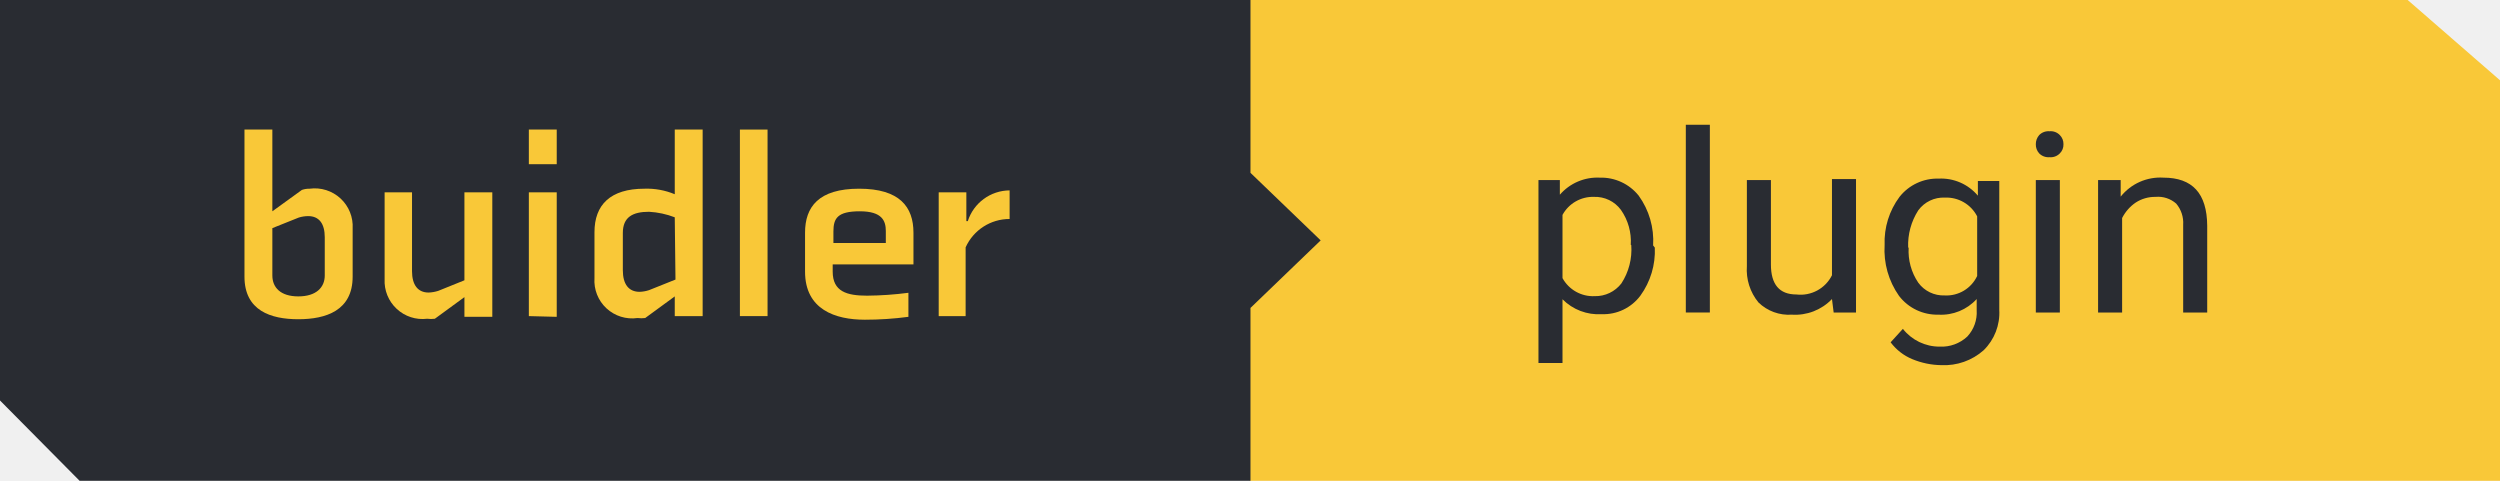
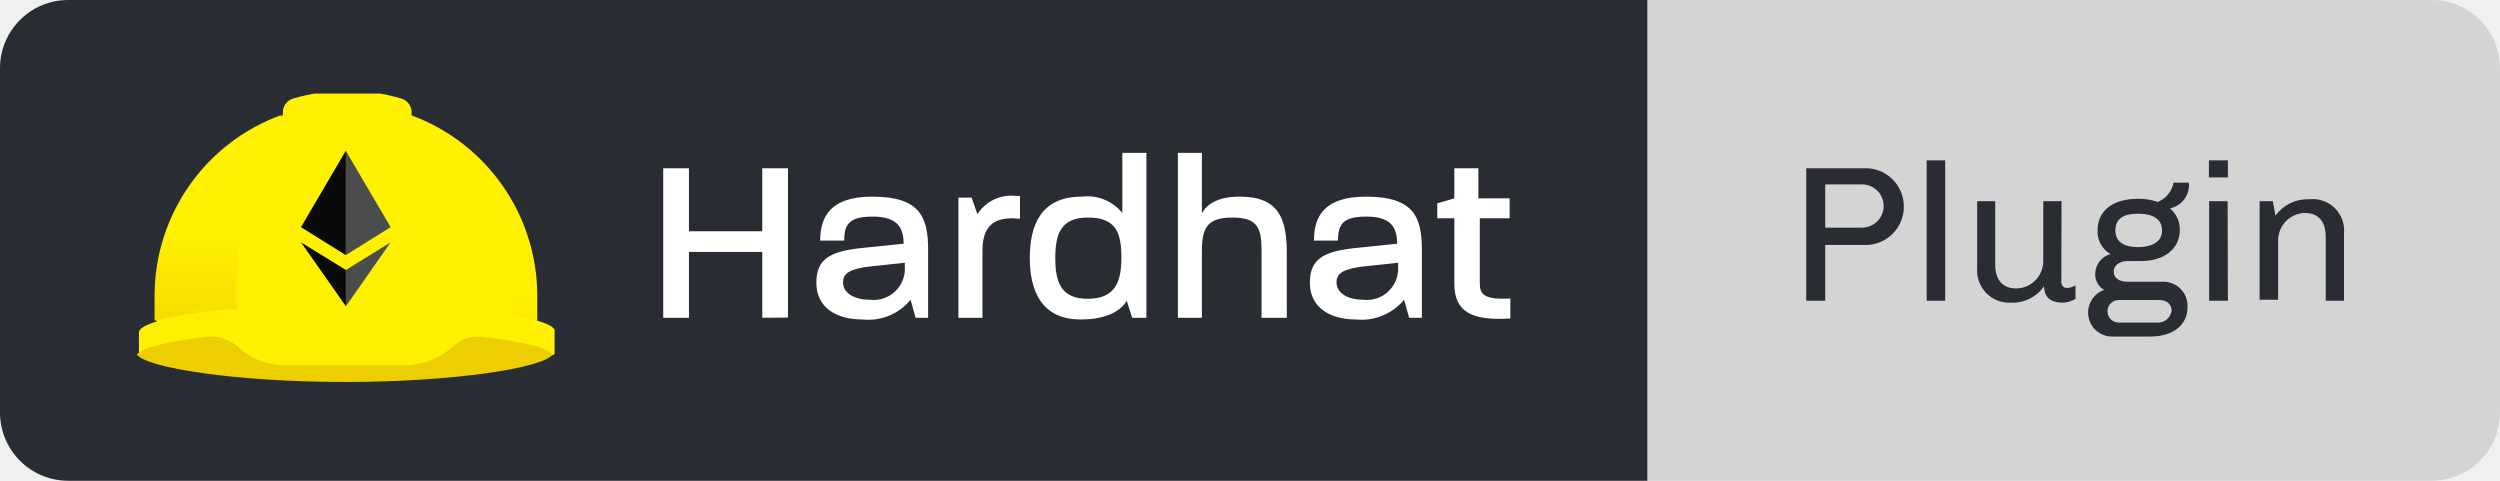
- <svg xmlns="http://www.w3.org/2000/svg" width="104px" height="20px" viewBox="0 0 104 20" version="1.1">
-   <defs />
-   <g id="Page-1" stroke="none" stroke-width="1" fill="none" fill-rule="evenodd">
-     <g id="Buidler_plugin-badge" fill-rule="nonzero">
-       <polygon id="Shape" fill="#F9C838" points="100.16 0 51.98 0 51.98 7.66 52.04 10 51.98 12.34 51.98 20 104 20 104 3.34" />
-       <polygon id="Shape" fill="#292C32" points="52.02 7.19 52.02 0 0 0 0 16.66 3.31 20 52.02 20 52.02 12.81 54.94 10" />
-       <path d="M68.84,10.3 C68.872,11.015 68.66,11.72 68.24,12.3 C67.862,12.806 67.261,13.094 66.63,13.07 C66.023,13.108 65.429,12.882 65,12.45 L65,15.1 L64,15.1 L64,7.49 L64.89,7.49 L64.89,8.1 C65.305,7.621 65.917,7.359 66.55,7.39 C67.178,7.372 67.778,7.649 68.17,8.14 C68.603,8.74 68.815,9.471 68.77,10.21 L68.84,10.3 Z M67.84,10.19 C67.874,9.671 67.729,9.156 67.43,8.73 C67.169,8.376 66.75,8.174 66.31,8.19 C65.767,8.173 65.26,8.463 65,8.94 L65,11.57 C65.267,12.055 65.787,12.346 66.34,12.32 C66.773,12.33 67.186,12.133 67.45,11.79 C67.759,11.316 67.903,10.754 67.86,10.19 L67.84,10.19 Z" id="Shape" fill="#292C32" />
-       <polygon id="Shape" fill="#292C32" points="71.13 13 70.13 13 70.13 5.19 71.13 5.19" />
-       <path d="M76.21,12.44 C75.777,12.893 75.165,13.131 74.54,13.09 C74.025,13.126 73.519,12.94 73.15,12.58 C72.803,12.157 72.631,11.616 72.67,11.07 L72.67,7.49 L73.67,7.49 L73.67,11 C73.67,11.83 74.02,12.25 74.73,12.25 C75.343,12.323 75.935,12.003 76.21,11.45 L76.21,7.45 L77.21,7.45 L77.21,13 L76.28,13 L76.21,12.44 Z" id="Shape" fill="#292C32" />
-       <path d="M78.4,10.19 C78.372,9.472 78.591,8.766 79.02,8.19 C79.412,7.693 80.017,7.411 80.65,7.43 C81.274,7.399 81.878,7.662 82.28,8.14 L82.28,7.53 L83.17,7.53 L83.17,12.89 C83.206,13.518 82.969,14.13 82.52,14.57 C82.037,14.999 81.405,15.221 80.76,15.19 C80.344,15.185 79.934,15.1 79.55,14.94 C79.192,14.792 78.882,14.55 78.65,14.24 L79.16,13.68 C79.529,14.149 80.093,14.422 80.69,14.42 C81.114,14.441 81.529,14.29 81.84,14 C82.114,13.705 82.255,13.311 82.23,12.91 L82.23,12.44 C81.825,12.885 81.241,13.124 80.64,13.09 C80,13.107 79.39,12.818 79,12.31 C78.565,11.692 78.353,10.944 78.4,10.19 Z M79.4,10.3 C79.369,10.817 79.509,11.331 79.8,11.76 C80.056,12.109 80.468,12.307 80.9,12.29 C81.473,12.32 82.007,11.999 82.25,11.48 L82.25,9 C81.993,8.501 81.47,8.197 80.91,8.22 C80.475,8.199 80.058,8.398 79.8,8.75 C79.504,9.211 79.357,9.752 79.38,10.3 L79.4,10.3 Z" id="Shape" fill="#292C32" />
-       <path d="M84.69,6 C84.688,5.86 84.738,5.725 84.83,5.62 C84.942,5.505 85.1,5.447 85.26,5.46 C85.42,5.445 85.578,5.504 85.69,5.62 C85.79,5.721 85.844,5.858 85.84,6 C85.846,6.142 85.792,6.28 85.69,6.38 C85.578,6.496 85.42,6.555 85.26,6.54 C85.1,6.553 84.942,6.495 84.83,6.38 C84.736,6.276 84.686,6.14 84.69,6 Z M85.69,13 L84.69,13 L84.69,7.49 L85.69,7.49 L85.69,13 Z" id="Shape" fill="#292C32" />
-       <path d="M88.22,7.49 L88.22,8.18 C88.649,7.642 89.313,7.347 90,7.39 C91.2,7.39 91.81,8.04 91.82,9.39 L91.82,13 L90.82,13 L90.82,9.35 C90.841,9.03 90.737,8.715 90.53,8.47 C90.294,8.262 89.983,8.161 89.67,8.19 C89.376,8.185 89.086,8.269 88.84,8.43 C88.603,8.593 88.411,8.813 88.28,9.07 L88.28,13 L87.28,13 L87.28,7.49 L88.22,7.49 Z" id="Shape" fill="#292C32" />
-       <path d="M10.17,5.39 L11.33,5.39 L11.33,8.79 L12.56,7.9 C12.663,7.865 12.771,7.848 12.88,7.85 C13.348,7.786 13.821,7.936 14.167,8.257 C14.514,8.578 14.698,9.038 14.67,9.51 L14.67,11.51 C14.67,12.92 13.56,13.28 12.41,13.28 C11.26,13.28 10.17,12.92 10.17,11.51 L10.17,5.39 Z M11.33,11.46 C11.33,11.96 11.67,12.33 12.41,12.33 C13.15,12.33 13.51,11.96 13.51,11.46 L13.51,9.87 C13.51,9.31 13.28,8.99 12.82,8.99 C12.688,8.991 12.556,9.011 12.43,9.05 L11.33,9.49 L11.33,11.46 Z" id="Shape" fill="#F9C838" />
-       <path d="M17.14,8 L17.14,11.28 C17.14,11.85 17.38,12.17 17.83,12.17 C17.966,12.165 18.1,12.141 18.23,12.1 L19.32,11.66 L19.32,8 L20.48,8 L20.48,13.18 L19.32,13.18 L19.32,12.36 L18.09,13.26 C17.984,13.274 17.876,13.274 17.77,13.26 C17.307,13.317 16.842,13.166 16.501,12.847 C16.159,12.529 15.976,12.076 16,11.61 L16,8 L17.14,8 Z" id="Shape" fill="#F9C838" />
-       <path d="M22,6.83 L22,5.39 L23.16,5.39 L23.16,6.83 L22,6.83 Z M22,13.15 L22,8 L23.16,8 L23.16,13.18 L22,13.15 Z" id="Shape" fill="#F9C838" />
-       <path d="M28.07,13.15 L28.07,12.33 L26.84,13.23 C26.734,13.243 26.626,13.243 26.52,13.23 C26.051,13.297 25.576,13.149 25.229,12.827 C24.881,12.505 24.698,12.043 24.73,11.57 L24.73,9.66 C24.73,8.52 25.39,7.85 26.81,7.85 C27.242,7.835 27.671,7.914 28.07,8.08 L28.07,5.39 L29.23,5.39 L29.23,13.15 L28.07,13.15 Z M28.07,9.04 C27.728,8.908 27.366,8.83 27,8.81 C26.32,8.81 25.91,9.03 25.91,9.69 L25.91,11.24 C25.91,11.82 26.15,12.14 26.61,12.14 C26.743,12.135 26.874,12.112 27,12.07 L28.1,11.63 L28.07,9.04 Z" id="Shape" fill="#F9C838" />
-       <polygon id="Shape" fill="#F9C838" points="30.78 13.15 30.78 5.39 31.93 5.39 31.93 13.15" />
-       <path d="M38,9.68 L38,11 L34.64,11 L34.64,11.3 C34.64,12.13 35.23,12.3 36.07,12.3 C36.645,12.295 37.22,12.255 37.79,12.18 L37.79,13.18 C37.19,13.26 36.585,13.3 35.98,13.3 C34.75,13.3 33.49,12.88 33.49,11.3 L33.49,9.68 C33.49,8.61 34.05,7.85 35.74,7.85 C37.43,7.85 38,8.61 38,9.68 Z M36.85,10.11 L36.85,9.61 C36.85,9.19 36.7,8.79 35.77,8.79 C34.84,8.79 34.67,9.08 34.67,9.63 L34.67,10.11 L36.85,10.11 Z" id="Shape" fill="#F9C838" />
-       <path d="M39.05,13.15 L39.05,8 L40.2,8 L40.2,9.2 L40.26,9.2 C40.502,8.442 41.204,7.926 42,7.92 L42,9.11 C41.211,9.108 40.494,9.57 40.17,10.29 L40.17,13.15 L39.05,13.15 Z" id="Shape" fill="#F9C838" />
+ <svg xmlns="http://www.w3.org/2000/svg" viewBox="0 0 104 20">
+   <defs>
+     <linearGradient id="Degradado_sin_nombre_4" x1="-7588.12" y1="-9835.03" x2="-7588.12" y2="-9691.25" gradientTransform="matrix(.06 0 0 -.06 460.51 -571.78)" gradientUnits="userSpaceOnUse">
+       <stop offset="0" stop-color="#edcf00" />
+       <stop offset=".33" stop-color="#f0d500" />
+       <stop offset=".77" stop-color="#f9e500" />
+       <stop offset="1" stop-color="#fff100" />
+     </linearGradient>
+     <linearGradient id="Degradado_sin_nombre_2" x1="-7380.1" y1="-9836.08" x2="-7380.1" y2="-9732.09" gradientTransform="matrix(.06 0 0 -.06 460.51 -571.78)" gradientUnits="userSpaceOnUse">
+       <stop offset="0" stop-color="#edcf00" />
+       <stop offset=".59" stop-color="#f7e100" />
+       <stop offset="1" stop-color="#fff100" />
+     </linearGradient>
+     <radialGradient id="Degradado_sin_nombre_3" cx="-7497.95" cy="-9933.32" r="108.86" gradientTransform="matrix(.06 0 0 -.06 460.51 -571.78)" gradientUnits="userSpaceOnUse">
+       <stop offset="0" stop-color="#fff100" />
+       <stop offset=".23" stop-color="#f9e500" />
+       <stop offset=".67" stop-color="#f0d500" />
+       <stop offset="1" stop-color="#edcf00" />
+     </radialGradient>
+     <clipPath id="clip-path">
+       <path style="fill:none" d="M5.7 3.89h17.37v12.16H5.7z" />
+     </clipPath>
+     <style>.cls-2{fill:#292c32}.cls-4{fill:#fff}.cls-10{fill:#0a0a0a}.cls-11{fill:#4b4d4d}</style>
+   </defs>
+   <g id="fondo">
+     <path class="cls-2" d="M2.84 0h65.7v20H2.84A2.84 2.84 0 0 1 0 17.13V2.81A2.84 2.84 0 0 1 2.84 0Z" />
+     <path d="M68.54 20h32.62a2.84 2.84 0 0 0 2.84-2.87V2.81A2.84 2.84 0 0 0 101.16 0H68.54Z" style="fill:#d4d4d4" />
+   </g>
+   <g id="txt">
+     <path class="cls-4" d="M31.71 13.22v-2.74h-3.05v2.74h-1.07V7h1.07v2.62h3.05V7h1.07v6.21ZM38.09 13.22l-.21-.75a2.27 2.27 0 0 1-2 .82c-1.07 0-1.92-.48-1.92-1.53s.65-1.33 2.06-1.46l1.57-.16c0-.72-.3-1.13-1.3-1.13s-1.17.36-1.17 1h-1c0-1 .43-1.83 2.17-1.83 2 0 2.32.87 2.32 2.21v2.83Zm-.45-2.29-1.41.15c-.87.1-1.16.28-1.16.67s.39.72 1.12.72a1.3 1.3 0 0 0 1.45-1.39ZM42.11 9.08c-1 0-1.24.58-1.24 1.38v2.76h-1v-5h.55l.24.69a1.67 1.67 0 0 1 1.61-.76h.16v.95ZM47.1 13.22l-.23-.71c-.18.34-.73.78-1.91.78-1.64 0-2.12-1.2-2.12-2.56S43.3 8.18 45 8.18a1.88 1.88 0 0 1 1.69.68v-2.5h1v6.86Zm-1.84-4.17c-1.13 0-1.36.68-1.36 1.68s.23 1.7 1.35 1.7 1.4-.68 1.4-1.7-.2-1.68-1.39-1.68ZM52.48 13.22v-2.79c0-.93-.15-1.38-1.21-1.38S50 9.49 50 10.43v2.79h-1V6.36h1v2.51c.2-.36.63-.69 1.58-.69 1.63 0 1.95.93 1.95 2.35v2.69ZM58.62 13.22l-.21-.75a2.3 2.3 0 0 1-2 .82c-1.06 0-1.92-.48-1.92-1.53s.65-1.33 2.07-1.46l1.56-.16c0-.72-.29-1.13-1.29-1.13s-1.17.36-1.17 1h-1c0-1 .42-1.83 2.17-1.83 2 0 2.32.87 2.32 2.21v2.83Zm-.46-2.29-1.4.15c-.87.1-1.16.28-1.16.67s.39.72 1.12.72a1.3 1.3 0 0 0 1.44-1.39ZM61.56 9.08v2.71c0 .47.19.68 1.27.63v.83c-1.64.1-2.33-.29-2.33-1.46V9.08h-.71v-.62l.71-.21V7h1v1.25h1.3v.83Z" />
+     <g style="clip-path:url(#clip-path)">
+       <path d="M23 14.78a1.93 1.93 0 0 0-.74-.32 15.44 15.44 0 0 0-2.2-.37 1.47 1.47 0 0 0-1.15.38 3.11 3.11 0 0 1-2.09.81H12a3.11 3.11 0 0 1-2.09-.81 1.43 1.43 0 0 0-1.15-.37 15.67 15.67 0 0 0-2.2.36 2.1 2.1 0 0 0-.78.36.17.17 0 0 1 0-.14v-.85c0-.16.26-.31.73-.45v-1.1a8 8 0 0 1 5.26-7.49v-.2a.61.61 0 0 1 .42-.49 8 8 0 0 1 4.51 0 .61.61 0 0 1 .42.49v.21a8 8 0 0 1 5.23 7.48v1.06c.48.14.74.29.74.45v.85a.17.17 0 0 1-.09.14Z" style="fill:#fff100" />
+       <path d="M6.43 13.34v-1.06a8 8 0 0 1 5.26-7.49 14.65 14.65 0 0 0-1.83 7.47v.58a20.35 20.35 0 0 0-3.43.5Z" style="fill:url(#Degradado_sin_nombre_4)" />
+       <path d="M22.33 13.34a9.7 9.7 0 0 0-1.07-.23v-.85a16.47 16.47 0 0 0-.75-5 7.9 7.9 0 0 1 1.81 5.06Z" style="fill:url(#Degradado_sin_nombre_2)" />
+       <path d="M23 14.74c-.37.56-4.1 1.15-8.65 1.15s-8.29-.59-8.66-1.15a2 2 0 0 1 .78-.36 15.44 15.44 0 0 1 2.2-.37 1.47 1.47 0 0 1 1.15.38 3.11 3.11 0 0 0 2.09.81h4.87a3.11 3.11 0 0 0 2.09-.81 1.47 1.47 0 0 1 1.15-.38 15.44 15.44 0 0 1 2.2.37 1.93 1.93 0 0 1 .78.36Z" style="fill:url(#Degradado_sin_nombre_3)" />
+       <path class="cls-10" d="M14.39 6.28v4.33h-.01l-1.86-1.16 1.86-3.17h.01z" />
+       <path class="cls-11" d="m16.25 9.45-1.86 1.16V6.28l1.86 3.17zM16.25 10.08l-1.86 2.66v-1.51Z" />
+       <path class="cls-10" d="M14.39 11.23v1.51l-1.87-2.66 1.87 1.15Z" />
    </g>
+     <path class="cls-2" d="M79.2 8.57a1.59 1.59 0 0 1-1.66 1.62h-1.61v2.32h-.79V7h2.4a1.59 1.59 0 0 1 1.66 1.57Zm-3.27-.9v1.8h1.53a.9.9 0 1 0 0-1.8ZM80.92 12.51h-.77V6.67h.77ZM85.75 11.7c0 .2.11.28.23.28a.72.72 0 0 0 .36-.11v.56a1 1 0 0 1-.51.16c-.63 0-.78-.3-.8-.68a1.57 1.57 0 0 1-1.35.68 1.34 1.34 0 0 1-1.43-1.44V8.37H83V11c0 .7.36 1 .88 1A1.14 1.14 0 0 0 85 10.83V8.37h.76ZM90.27 8.67a1.12 1.12 0 0 1 .41.89c0 .77-.61 1.3-1.63 1.3h-.55c-.33 0-.57.18-.57.44s.22.42.57.42H90a1 1 0 0 1 1 1.06c0 .74-.6 1.22-1.54 1.22h-1.53a1 1 0 0 1-.4-1.94.74.74 0 0 1-.37-.67.86.86 0 0 1 .64-.82 1.06 1.06 0 0 1-.54-1c0-.79.62-1.3 1.67-1.3a2.37 2.37 0 0 1 .83.13 1.07 1.07 0 0 0 .66-.8h.64a1 1 0 0 1-.79 1.07Zm-2.13 3.81a.47.47 0 1 0 0 .94h1.57a.58.58 0 0 0 .63-.49c0-.26-.18-.45-.53-.45ZM88 9.59c0 .51.42.69.94.69s1-.18 1-.69-.42-.7-1-.7-.94.19-.94.7ZM92.68 7.38h-.79v-.71h.79Zm0 5.13h-.78V8.37h.77ZM97.51 9.72v2.79h-.76V9.86c0-.71-.36-1-.87-1A1.14 1.14 0 0 0 94.77 10v2.47H94v-4.1h.55l.11.6a1.64 1.64 0 0 1 1.38-.68 1.31 1.31 0 0 1 1.47 1.43Z" />
  </g>
</svg>
